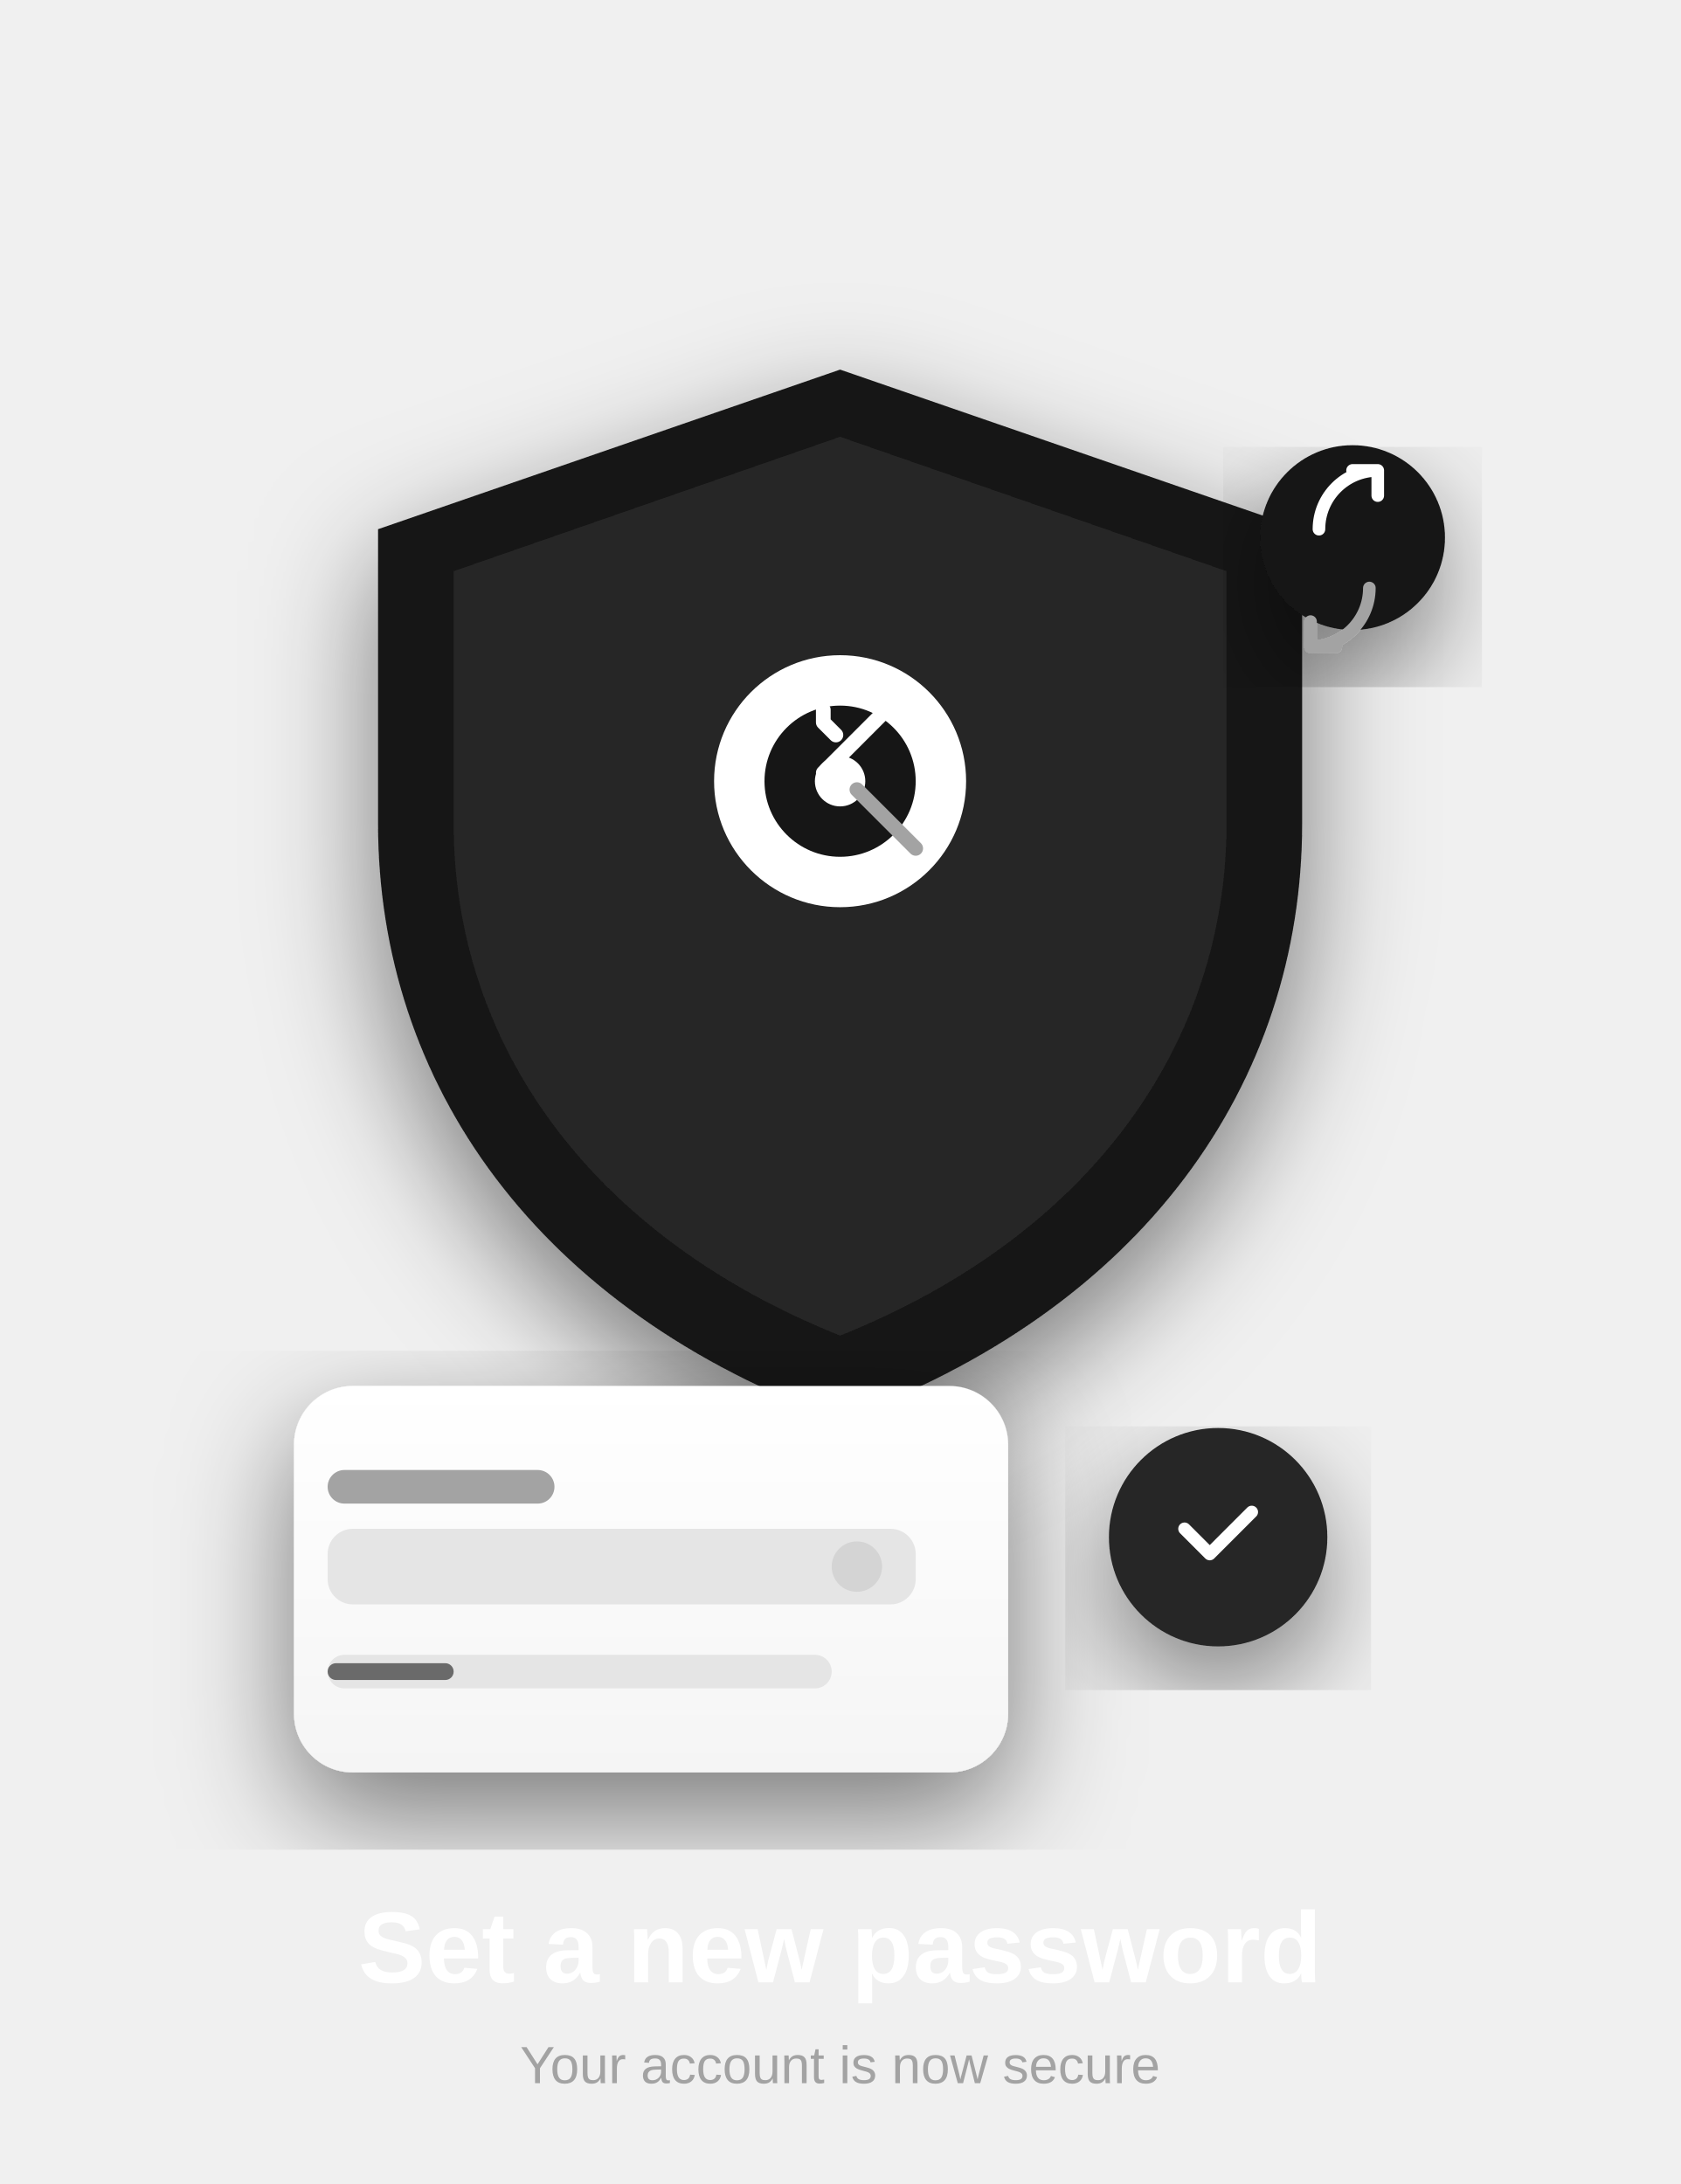
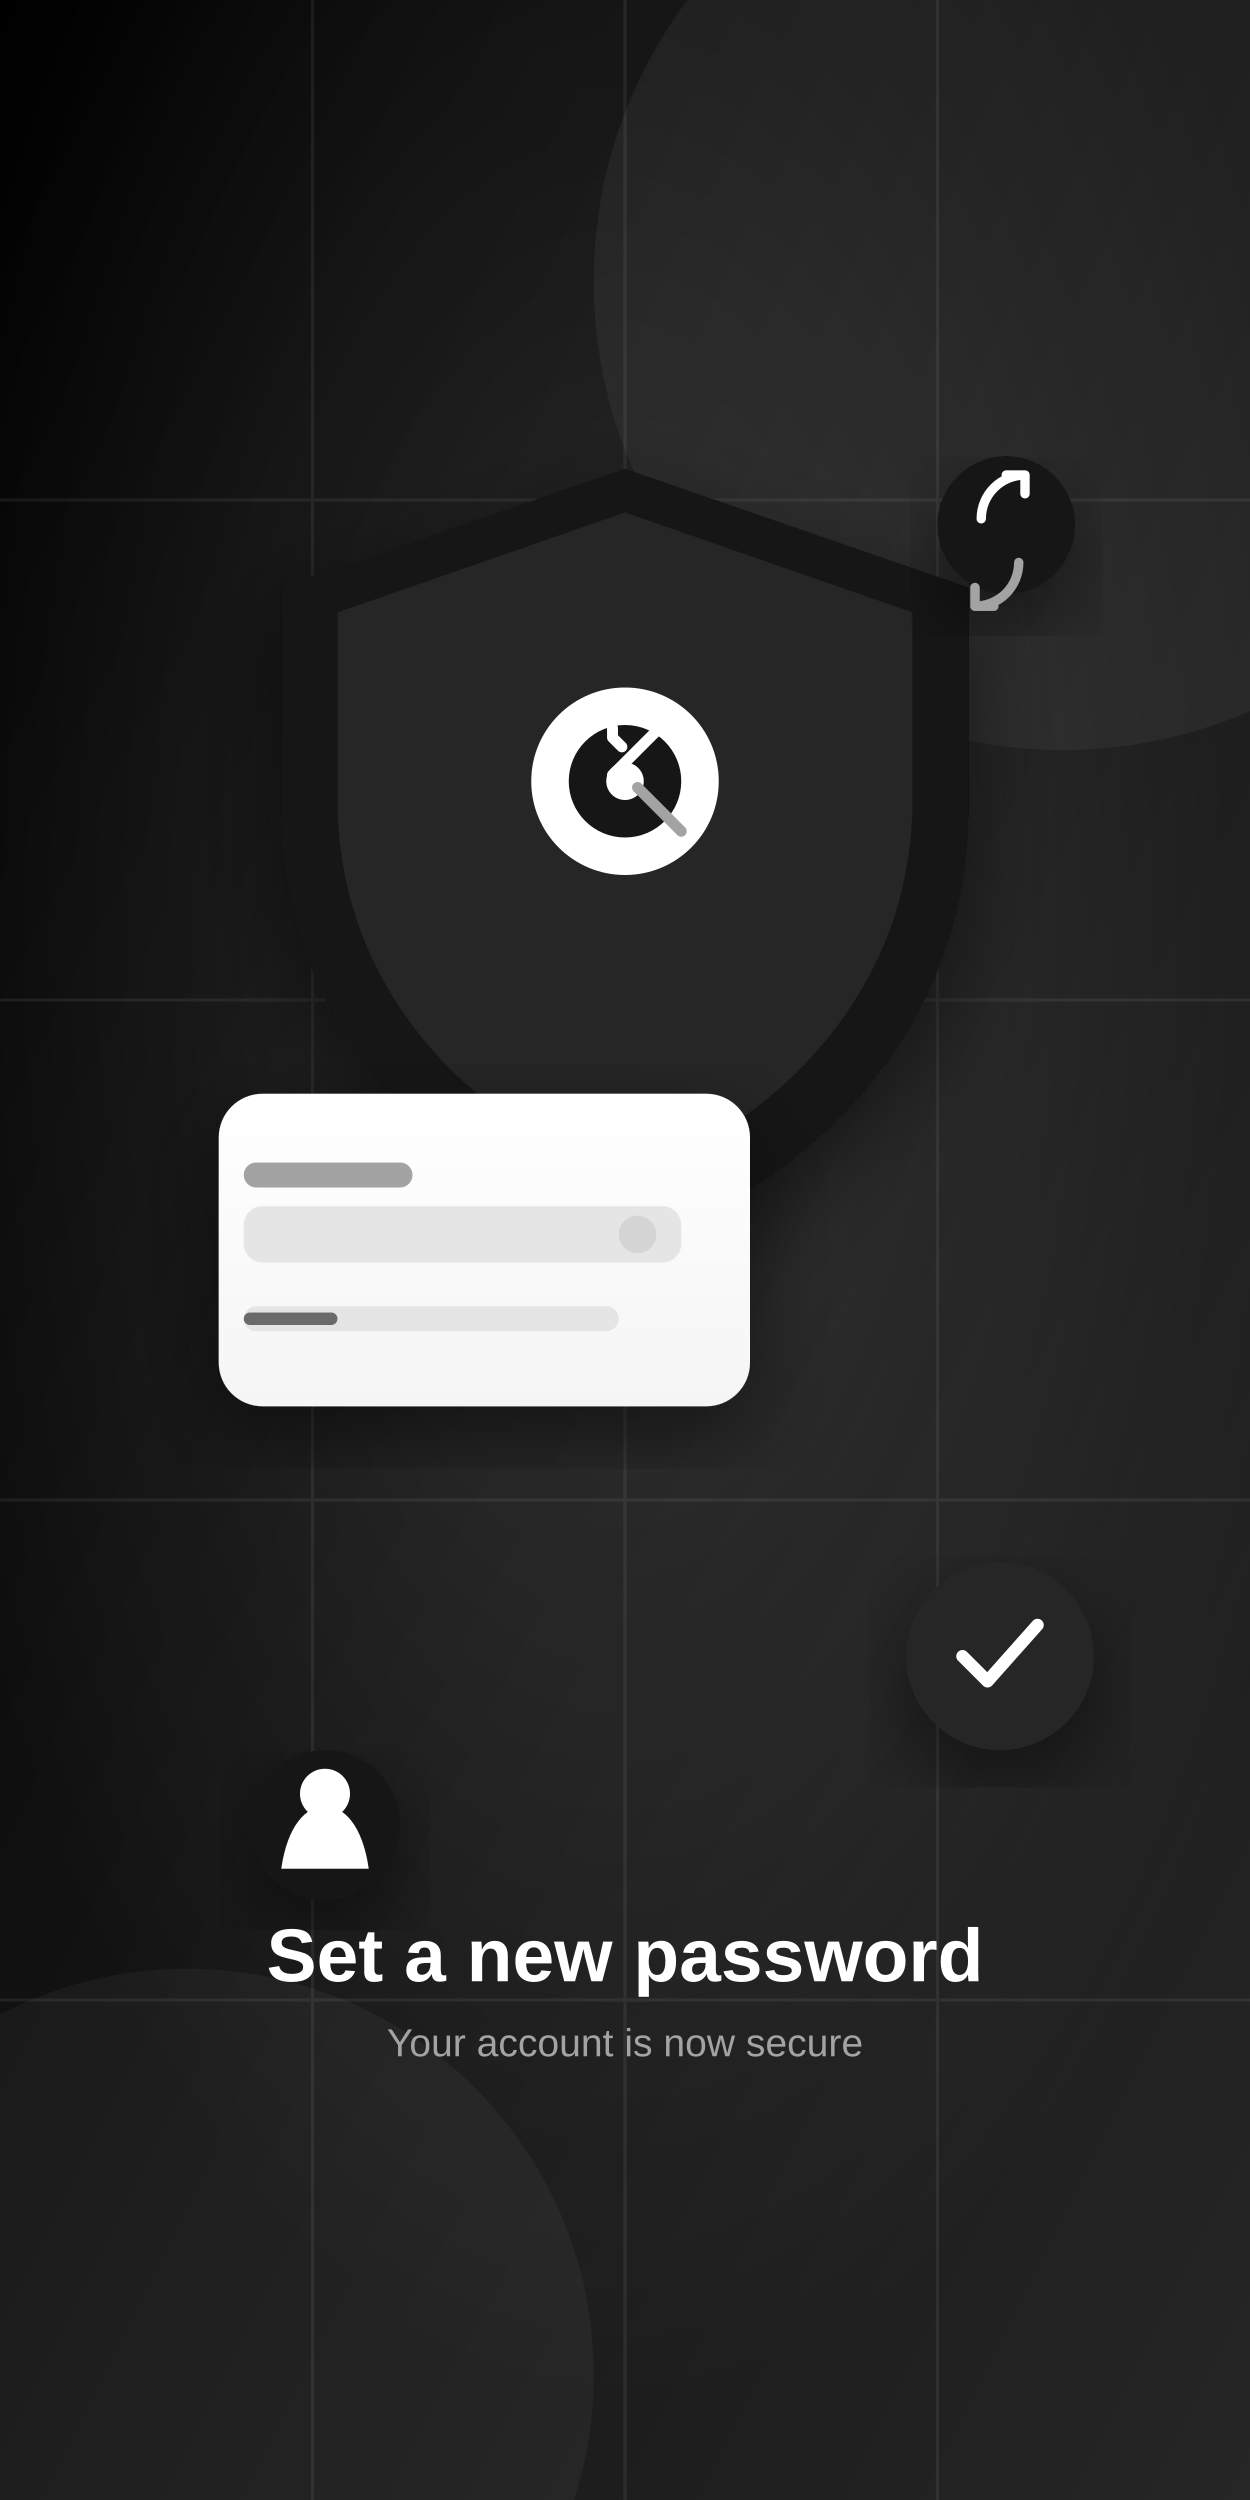
- <svg xmlns="http://www.w3.org/2000/svg" viewBox="0 0 400 520" preserveAspectRatio="xMidYMid meet">
+ <svg xmlns="http://www.w3.org/2000/svg" viewBox="0 0 400 800" preserveAspectRatio="xMidYMid slice">
  <defs>
+     <linearGradient id="bg" x1="0" y1="0" x2="1" y2="1">
+       <stop offset="0" stop-color="#000000" />
+       <stop offset="0.55" stop-color="#171717" />
+       <stop offset="1" stop-color="#262626" />
+     </linearGradient>
    <linearGradient id="card" x1="0" y1="0" x2="0" y2="1">
      <stop offset="0" stop-color="#ffffff" />
      <stop offset="1" stop-color="#f5f5f5" />
    </linearGradient>
    <filter id="shadow" x="-20%" y="-20%" width="140%" height="140%">
      <feDropShadow dx="0" dy="10" stdDeviation="14" flood-color="#000000" flood-opacity="0.5" />
    </filter>
+     <radialGradient id="glow" cx="50%" cy="38%" r="58%">
+       <stop offset="0" stop-color="#ffffff" stop-opacity="0.12" />
+       <stop offset="1" stop-color="#ffffff" stop-opacity="0" />
+     </radialGradient>
  </defs>
-   <g filter="url(#shadow)">
-     <path d="M200 88l110 38v70c0 62-38 116-110 142-72-26-110-80-110-142v-70z" fill="#171717" />
-     <path d="M200 104l92 32v60c0 52-32 98-92 122-60-24-92-70-92-122v-60z" fill="#262626" />
-     <circle cx="200" cy="186" r="30" fill="#ffffff" />
-     <circle cx="200" cy="186" r="18" fill="#171717" />
-     <circle cx="200" cy="186" r="6" fill="#ffffff" />
-     <path d="M196 184l14-14m-14 2v-3m0 3l3 3" stroke="#ffffff" stroke-width="3.5" fill="none" stroke-linecap="round" stroke-linejoin="round" />
-     <path d="M204 188l14 14" stroke="#a3a3a3" stroke-width="3.5" fill="none" stroke-linecap="round" />
+   <rect width="400" height="800" fill="url(#bg)" />
+   <rect width="400" height="800" fill="url(#glow)" />
+   <circle cx="340" cy="90" r="150" fill="#ffffff" opacity="0.05" />
+   <circle cx="60" cy="760" r="130" fill="#ffffff" opacity="0.04" />
+   <g opacity="0.07" stroke="#ffffff" stroke-width="1">
+     <line x1="0" y1="160" x2="400" y2="160" />
+     <line x1="0" y1="320" x2="400" y2="320" />
+     <line x1="0" y1="480" x2="400" y2="480" />
+     <line x1="0" y1="640" x2="400" y2="640" />
+     <line x1="100" y1="0" x2="100" y2="800" />
+     <line x1="200" y1="0" x2="200" y2="800" />
+     <line x1="300" y1="0" x2="300" y2="800" />
  </g>
  <g filter="url(#shadow)">
-     <circle cx="322" cy="128" r="22" fill="#171717" />
-     <path d="M314 126a14 14 0 0114-14m0 0v6m0-6h-6" stroke="#ffffff" stroke-width="3" fill="none" stroke-linecap="round" stroke-linejoin="round" />
-     <path d="M326 140a14 14 0 01-14 14m0 0v-6m0 6h6" stroke="#a3a3a3" stroke-width="3" fill="none" stroke-linecap="round" stroke-linejoin="round" />
+     <path d="M200 150l110 38v70c0 62-38 116-110 142-72-26-110-80-110-142v-70z" fill="#171717" />
+     <path d="M200 164l92 32v60c0 52-32 98-92 122-60-24-92-70-92-122v-60z" fill="#262626" />
+     <circle cx="200" cy="250" r="30" fill="#ffffff" />
+     <circle cx="200" cy="250" r="18" fill="#171717" />
+     <circle cx="200" cy="250" r="6" fill="#ffffff" />
+     <path d="M196 248l14-14m-14 2v-3m0 3l3 3" stroke="#ffffff" stroke-width="3.5" fill="none" stroke-linecap="round" stroke-linejoin="round" />
+     <path d="M204 252l14 14" stroke="#a3a3a3" stroke-width="3.5" fill="none" stroke-linecap="round" />
  </g>
  <g filter="url(#shadow)">
-     <rect x="70" y="330" width="170" height="92" rx="14" fill="url(#card)" />
-     <rect x="78" y="350" width="54" height="8" rx="4" fill="#a3a3a3" />
-     <rect x="78" y="364" width="140" height="18" rx="6" fill="#e5e5e5" />
-     <circle cx="204" cy="373" r="6" fill="#d4d4d4" />
-     <rect x="78" y="394" width="120" height="8" rx="4" fill="#e5e5e5" />
-     <rect x="78" y="396" width="30" height="4" rx="2" fill="#171717" opacity="0.6" />
+     <circle cx="322" cy="168" r="22" fill="#171717" />
+     <path d="M314 166a14 14 0 0114-14m0 0v6m0-6h-6" stroke="#ffffff" stroke-width="3" fill="none" stroke-linecap="round" stroke-linejoin="round" />
+     <path d="M326 180a14 14 0 01-14 14m0 0v-6m0 6h6" stroke="#a3a3a3" stroke-width="3" fill="none" stroke-linecap="round" stroke-linejoin="round" />
  </g>
  <g filter="url(#shadow)">
-     <circle cx="290" cy="366" r="26" fill="#262626" />
-     <path d="M282 364l6 6 10-10m-10 0" stroke="#ffffff" stroke-width="3" fill="none" stroke-linecap="round" stroke-linejoin="round" />
+     <rect x="70" y="350" width="170" height="100" rx="14" fill="url(#card)" />
+     <rect x="78" y="372" width="54" height="8" rx="4" fill="#a3a3a3" />
+     <rect x="78" y="386" width="140" height="18" rx="6" fill="#e5e5e5" />
+     <circle cx="204" cy="395" r="6" fill="#d4d4d4" />
+     <rect x="78" y="418" width="120" height="8" rx="4" fill="#e5e5e5" />
+     <rect x="78" y="420" width="30" height="4" rx="2" fill="#171717" opacity="0.6" />
  </g>
-   <text x="200" y="472" text-anchor="middle" font-family="Arial, sans-serif" font-size="24" font-weight="700" fill="#ffffff">Set a new password</text>
-   <text x="200" y="496" text-anchor="middle" font-family="Arial, sans-serif" font-size="12.5" fill="#a3a3a3">Your account is now secure</text>
+   <g filter="url(#shadow)">
+     <circle cx="320" cy="530" r="30" fill="#262626" />
+     <path d="M308 530l8 8 16-18" stroke="#ffffff" stroke-width="4" fill="none" stroke-linecap="round" stroke-linejoin="round" />
+   </g>
+   <g filter="url(#shadow)">
+     <circle cx="104" cy="584" r="24" fill="#171717" />
+     <circle cx="104" cy="574" r="8" fill="#ffffff" />
+     <path d="M90 598c2-14 8-20 14-20s12 6 14 20" fill="#ffffff" />
+   </g>
+   <text x="200" y="634" text-anchor="middle" font-family="Arial, sans-serif" font-size="24" font-weight="700" fill="#ffffff">Set a new password</text>
+   <text x="200" y="658" text-anchor="middle" font-family="Arial, sans-serif" font-size="12.5" fill="#a3a3a3">Your account is now secure</text>
</svg>
